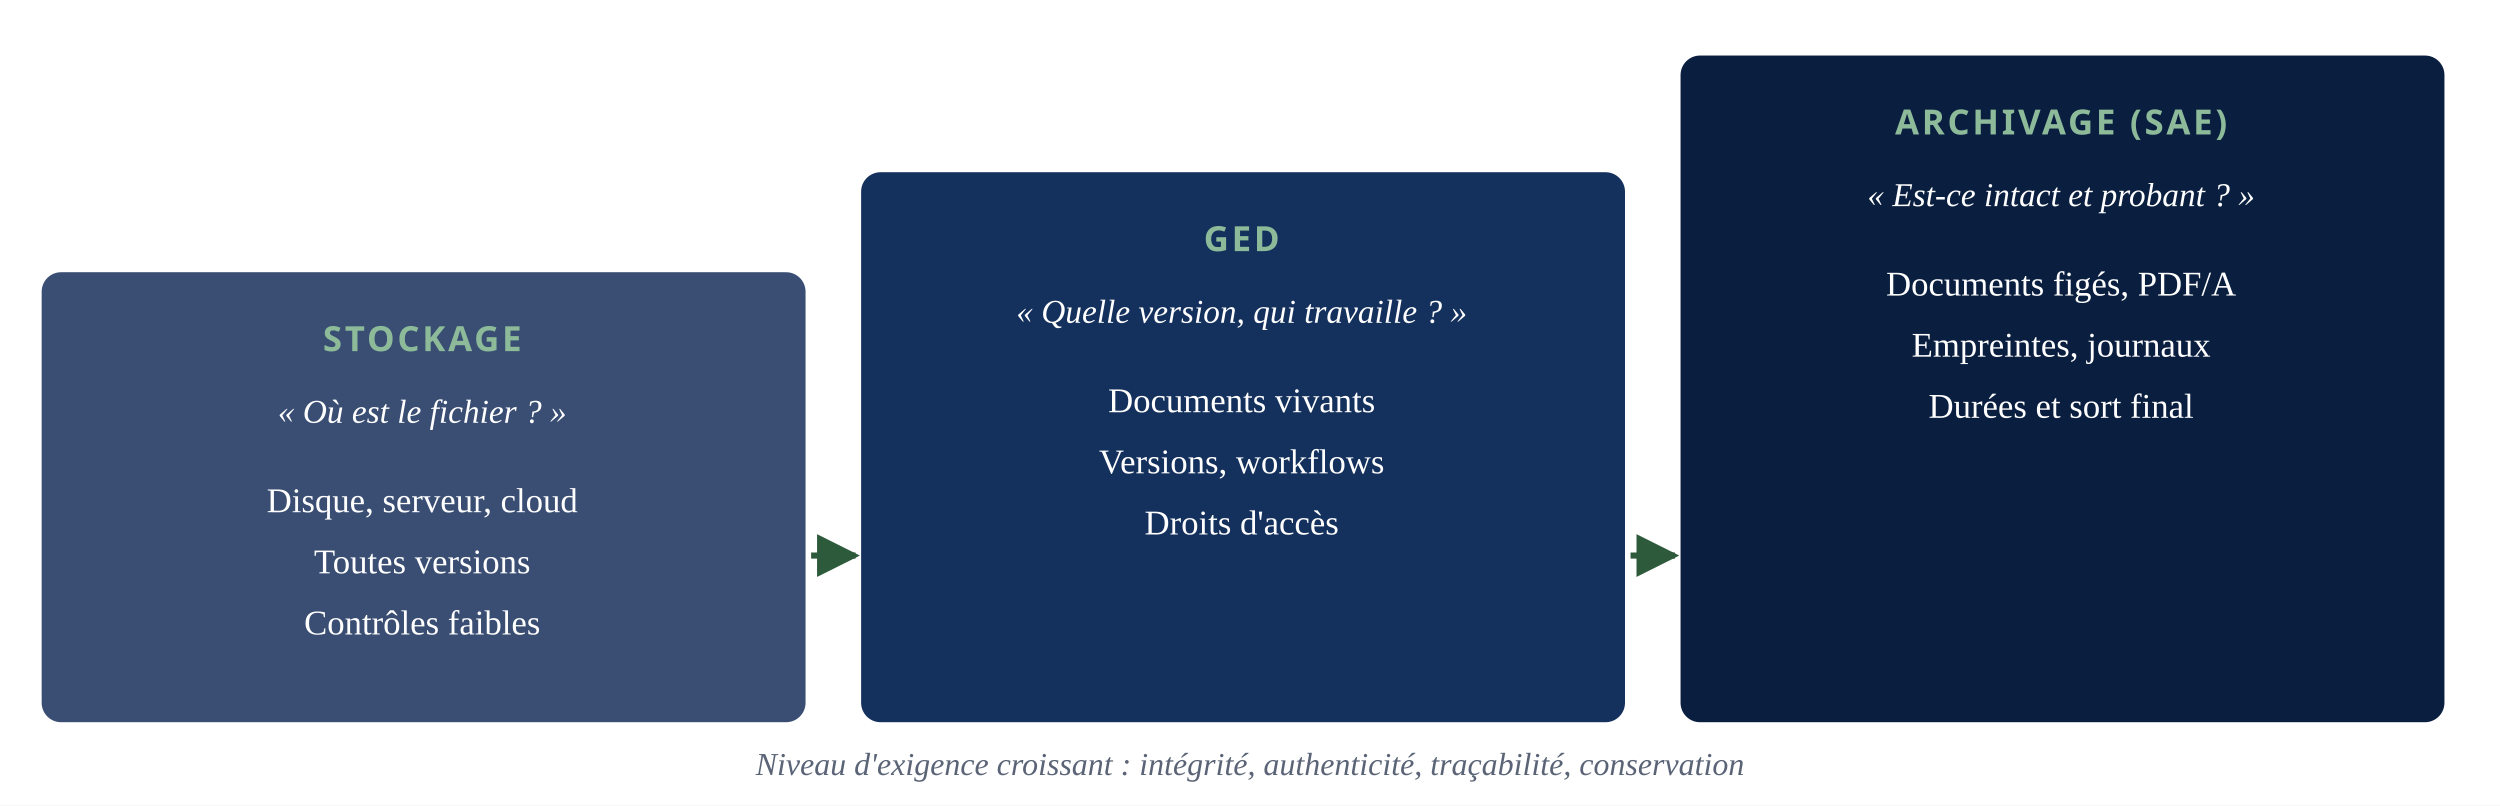
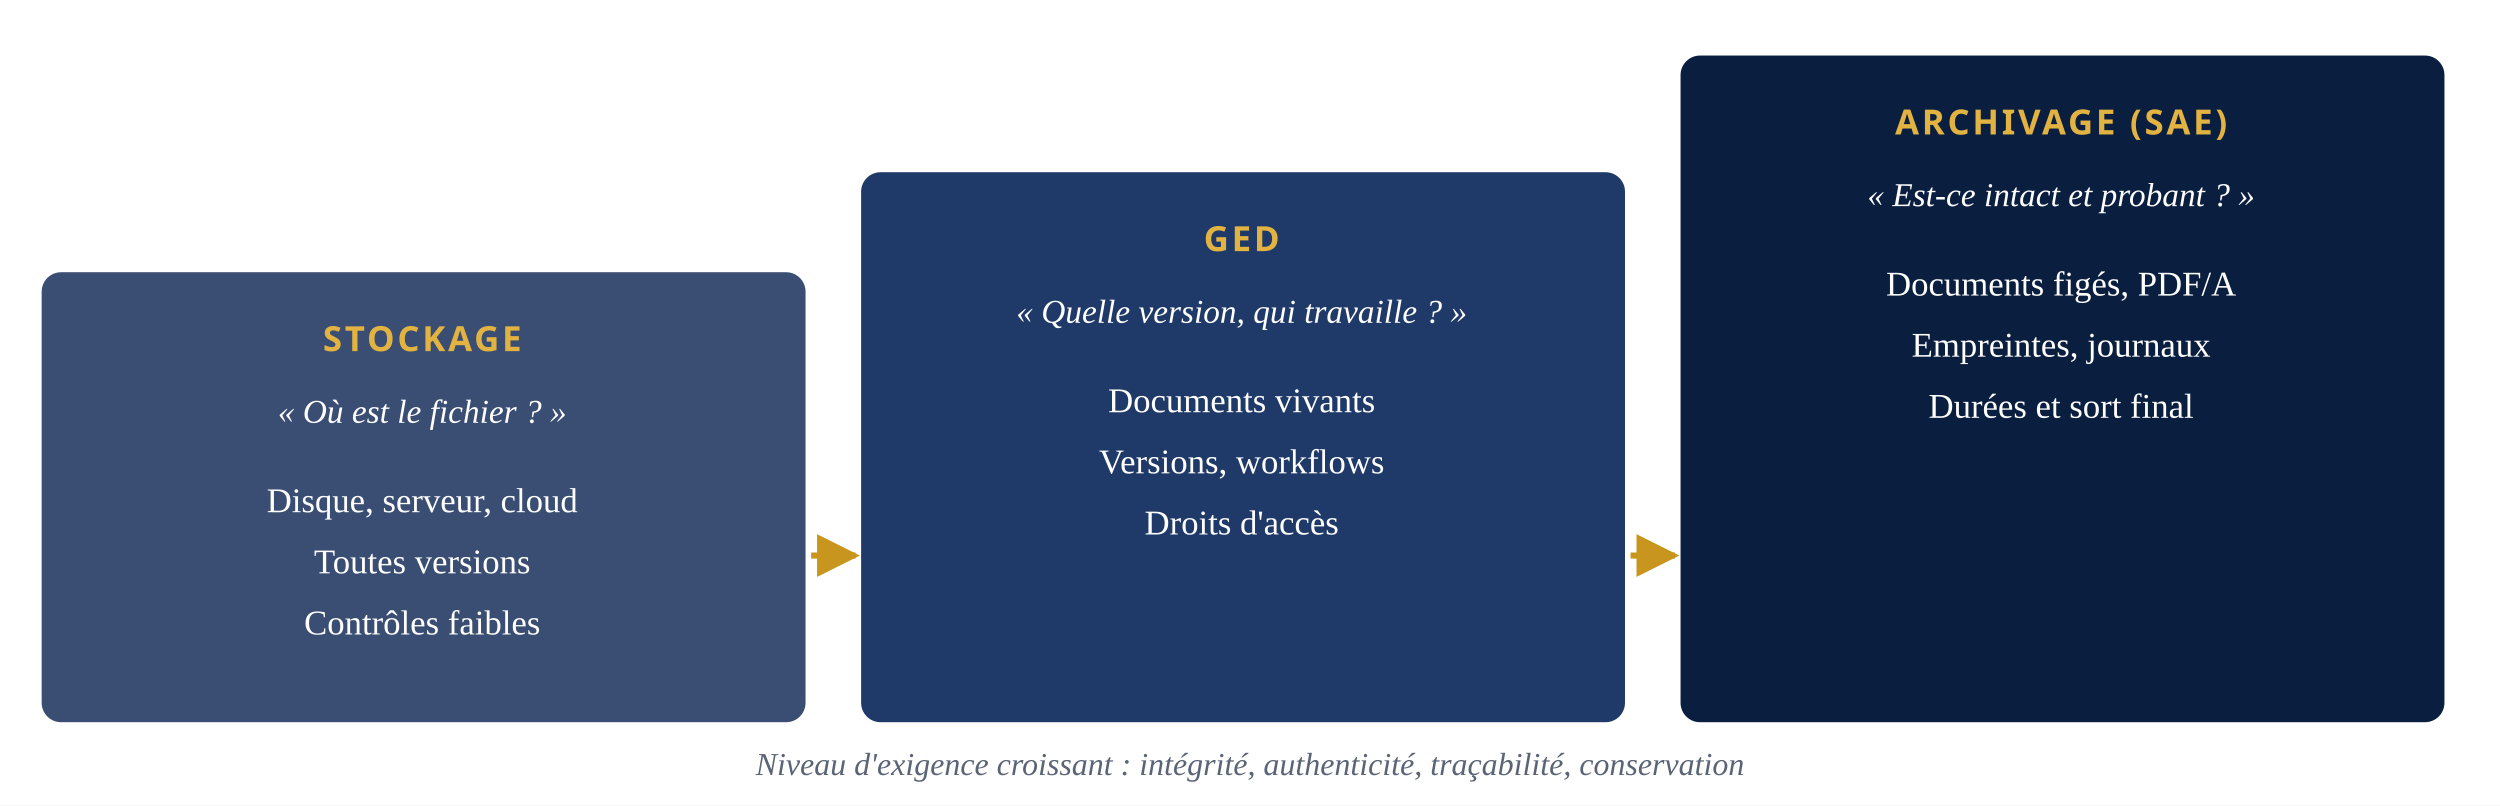
<svg xmlns="http://www.w3.org/2000/svg" viewBox="0 0 900 290" width="900" height="290">
  <defs>
    <marker id="ar" viewBox="0 0 10 10" refX="9" refY="5" markerWidth="7" markerHeight="7" orient="auto-start-reverse">
      <path d="M0 0L10 5L0 10z" fill="#0A1E3F" />
    </marker>
    <marker id="arg" viewBox="0 0 10 10" refX="9" refY="5" markerWidth="7" markerHeight="7" orient="auto-start-reverse">
-       <path d="M0 0L10 5L0 10z" fill="#2D5A3B" />
+       <path d="M0 0L10 5L0 10z" fill="#C8951E" />
    </marker>
  </defs>
  <rect width="900" height="290" fill="white" />
  <rect x="15" y="98.0" width="275" height="162.0" rx="7" fill="#3A4E73" stroke="none" stroke-width="1" />
-   <text x="152" y="126.4" font-family="Montserrat" font-size="12.5" font-weight="800" fill="#8DBB9A" text-anchor="middle" letter-spacing="1">STOCKAGE</text>
+   <text x="152" y="126.4" font-family="Montserrat" font-size="12.5" font-weight="800" fill="#E3B341" text-anchor="middle" letter-spacing="1">STOCKAGE</text>
  <text x="152" y="152.2" font-family="Source Sans 3" font-size="12" font-weight="400" fill="white" text-anchor="middle" letter-spacing="0" font-style="italic">« Où est le fichier ? »</text>
  <text x="152" y="184.4" font-family="Source Sans 3" font-size="12.5" font-weight="400" fill="white" text-anchor="middle" letter-spacing="0">Disque, serveur, cloud</text>
  <text x="152" y="206.4" font-family="Source Sans 3" font-size="12.5" font-weight="400" fill="white" text-anchor="middle" letter-spacing="0">Toutes versions</text>
  <text x="152" y="228.4" font-family="Source Sans 3" font-size="12.5" font-weight="400" fill="white" text-anchor="middle" letter-spacing="0">Contrôles faibles</text>
-   <line x1="292" y1="200" x2="308" y2="200" stroke="#2D5A3B" stroke-width="2.2" marker-end="url(#arg)" />
-   <rect x="310" y="62.0" width="275" height="198.0" rx="7" fill="#14305C" stroke="none" stroke-width="1" />
-   <text x="447" y="90.4" font-family="Montserrat" font-size="12.5" font-weight="800" fill="#8DBB9A" text-anchor="middle" letter-spacing="1">GED</text>
+   <line x1="292" y1="200" x2="308" y2="200" stroke="#C8951E" stroke-width="2.2" marker-end="url(#arg)" />
+   <rect x="310" y="62.0" width="275" height="198.0" rx="7" fill="#1F3A68" stroke="none" stroke-width="1" />
+   <text x="447" y="90.4" font-family="Montserrat" font-size="12.5" font-weight="800" fill="#E3B341" text-anchor="middle" letter-spacing="1">GED</text>
  <text x="447" y="116.2" font-family="Source Sans 3" font-size="12" font-weight="400" fill="white" text-anchor="middle" letter-spacing="0" font-style="italic">« Quelle version, qui travaille ? »</text>
  <text x="447" y="148.4" font-family="Source Sans 3" font-size="12.5" font-weight="400" fill="white" text-anchor="middle" letter-spacing="0">Documents vivants</text>
  <text x="447" y="170.4" font-family="Source Sans 3" font-size="12.5" font-weight="400" fill="white" text-anchor="middle" letter-spacing="0">Versions, workflows</text>
  <text x="447" y="192.4" font-family="Source Sans 3" font-size="12.5" font-weight="400" fill="white" text-anchor="middle" letter-spacing="0">Droits d'accès</text>
-   <line x1="587" y1="200" x2="603" y2="200" stroke="#2D5A3B" stroke-width="2.2" marker-end="url(#arg)" />
+   <line x1="587" y1="200" x2="603" y2="200" stroke="#C8951E" stroke-width="2.2" marker-end="url(#arg)" />
  <rect x="605" y="20" width="275" height="240" rx="7" fill="#0A1E3F" stroke="none" stroke-width="1" />
-   <text x="742" y="48.4" font-family="Montserrat" font-size="12.5" font-weight="800" fill="#8DBB9A" text-anchor="middle" letter-spacing="1">ARCHIVAGE (SAE)</text>
+   <text x="742" y="48.4" font-family="Montserrat" font-size="12.5" font-weight="800" fill="#E3B341" text-anchor="middle" letter-spacing="1">ARCHIVAGE (SAE)</text>
  <text x="742" y="74.2" font-family="Source Sans 3" font-size="12" font-weight="400" fill="white" text-anchor="middle" letter-spacing="0" font-style="italic">« Est-ce intact et probant ? »</text>
  <text x="742" y="106.4" font-family="Source Sans 3" font-size="12.5" font-weight="400" fill="white" text-anchor="middle" letter-spacing="0">Documents figés, PDF/A</text>
  <text x="742" y="128.4" font-family="Source Sans 3" font-size="12.5" font-weight="400" fill="white" text-anchor="middle" letter-spacing="0">Empreintes, journaux</text>
  <text x="742" y="150.4" font-family="Source Sans 3" font-size="12.5" font-weight="400" fill="white" text-anchor="middle" letter-spacing="0">Durées et sort final</text>
  <text x="450" y="279.0" font-family="Source Sans 3" font-size="11.5" font-weight="400" fill="#5A6476" text-anchor="middle" letter-spacing="0" font-style="italic">Niveau d'exigence croissant : intégrité, authenticité, traçabilité, conservation</text>
</svg>
